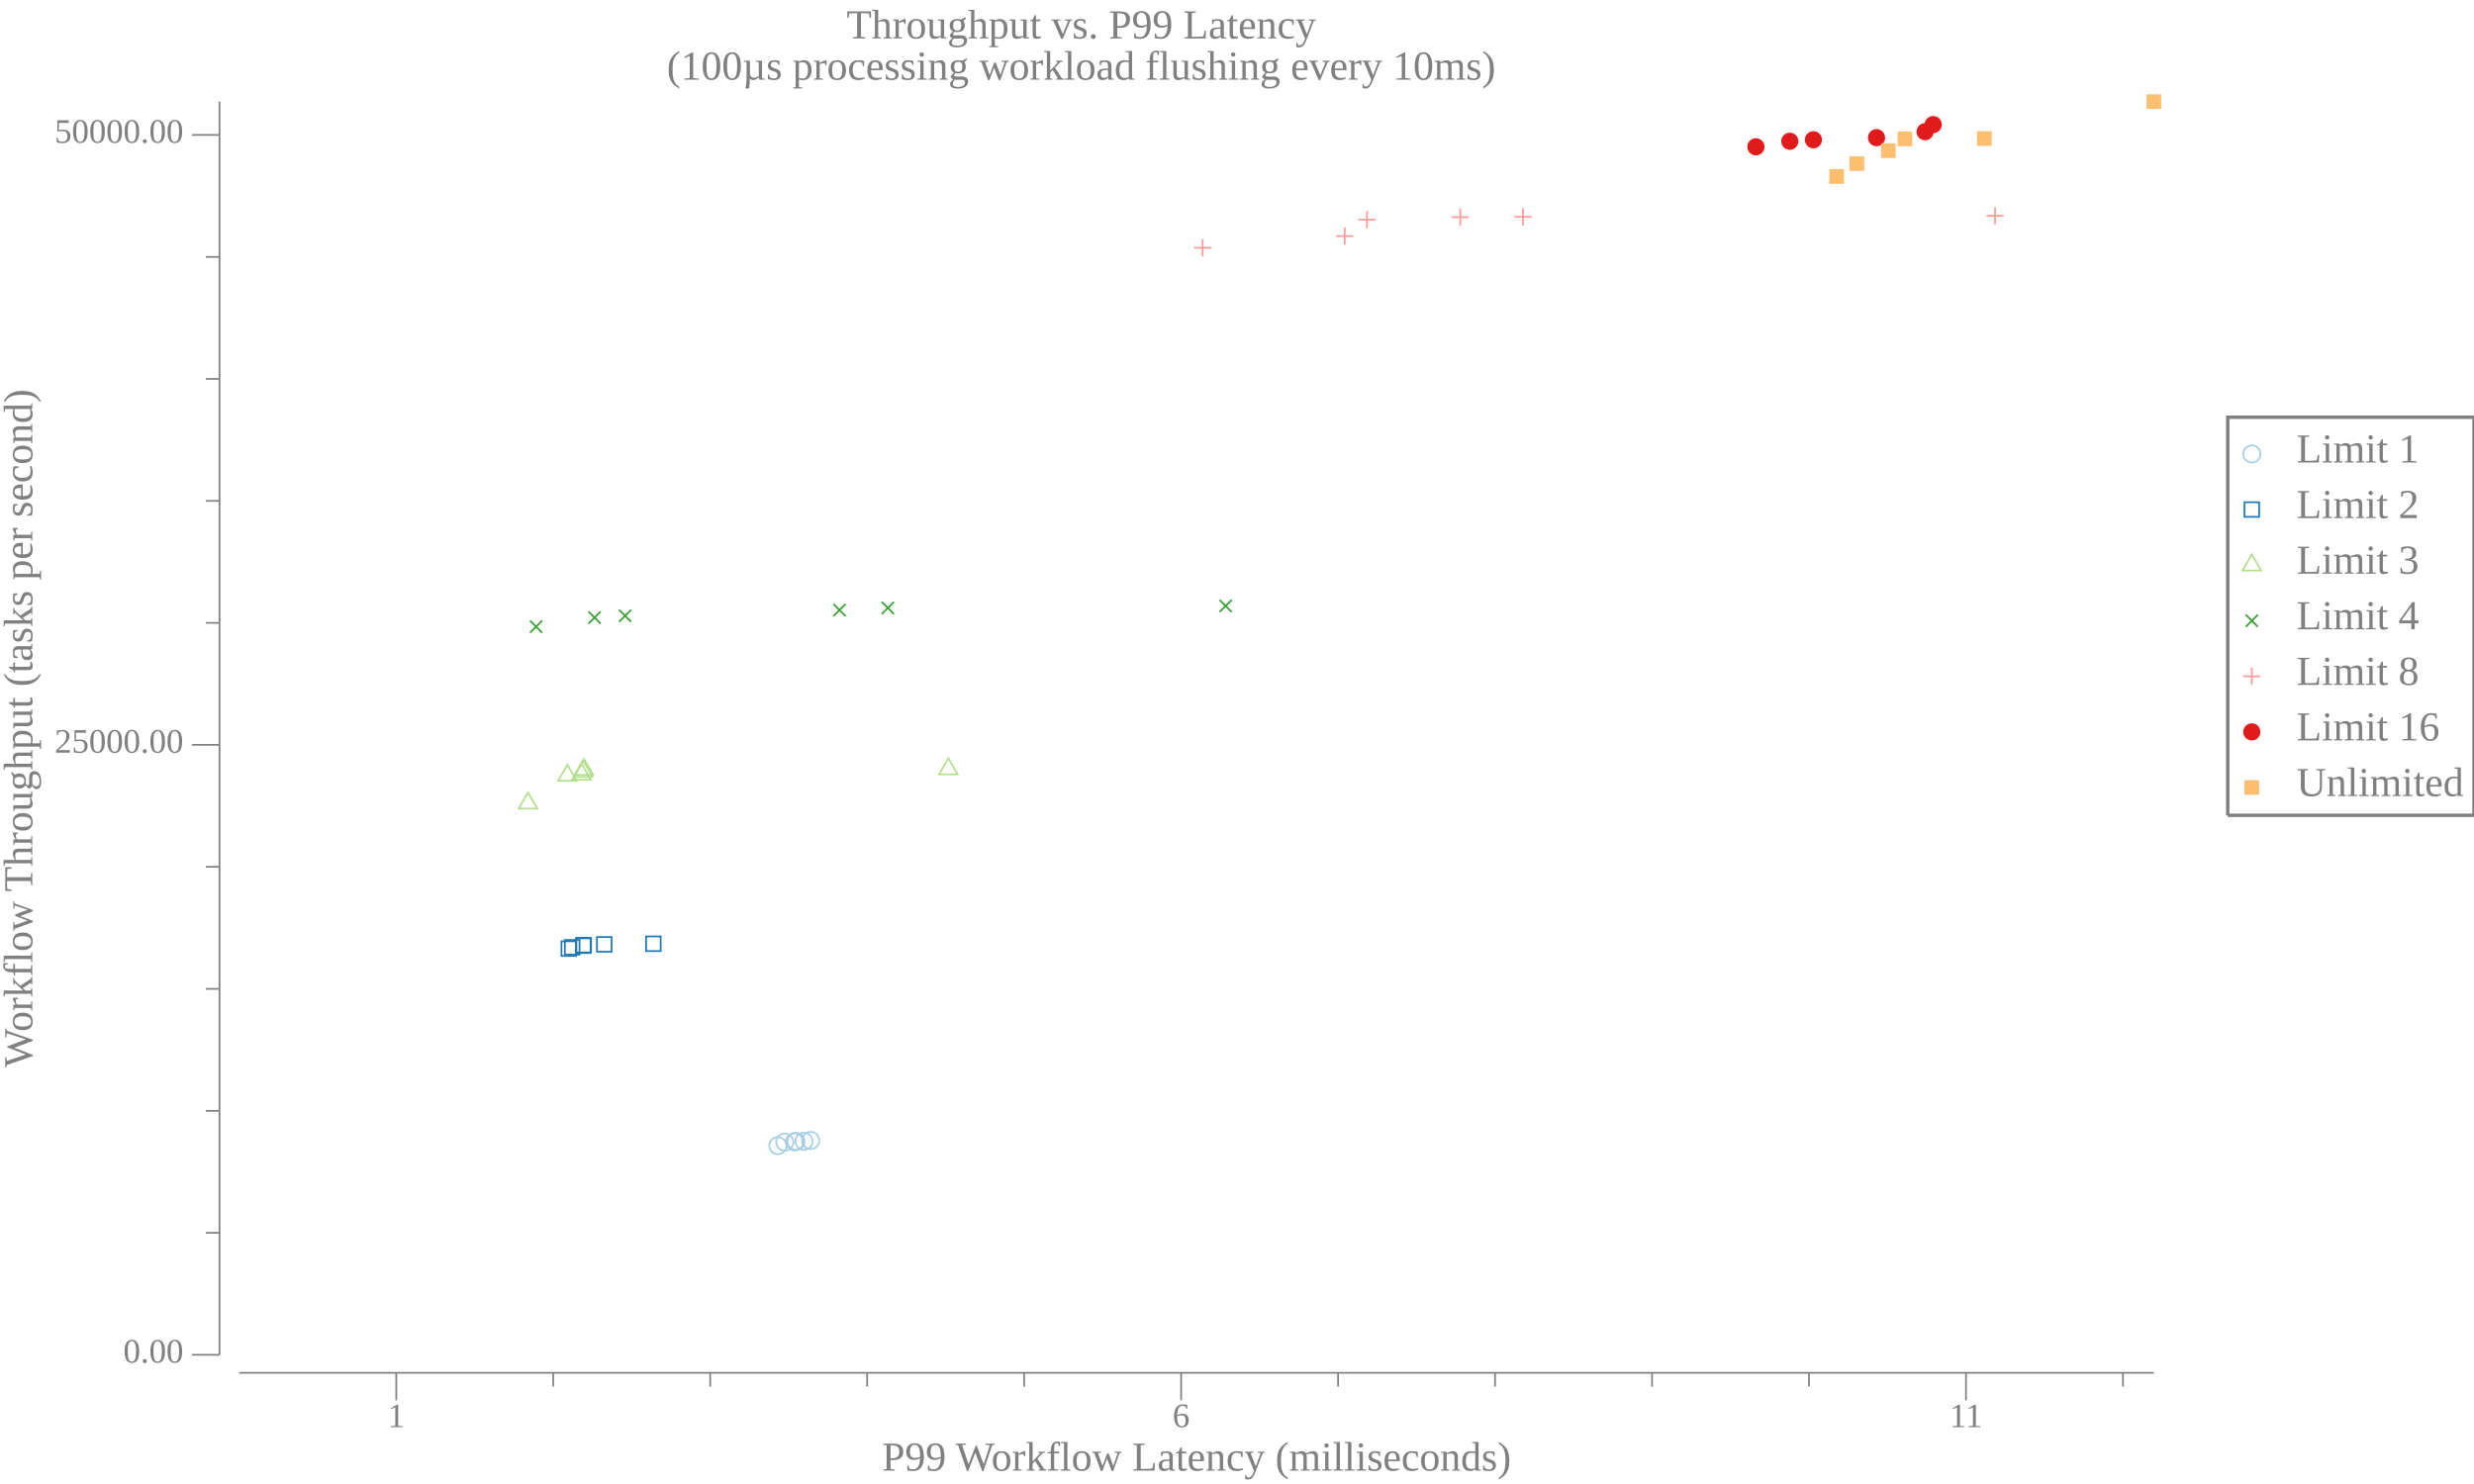
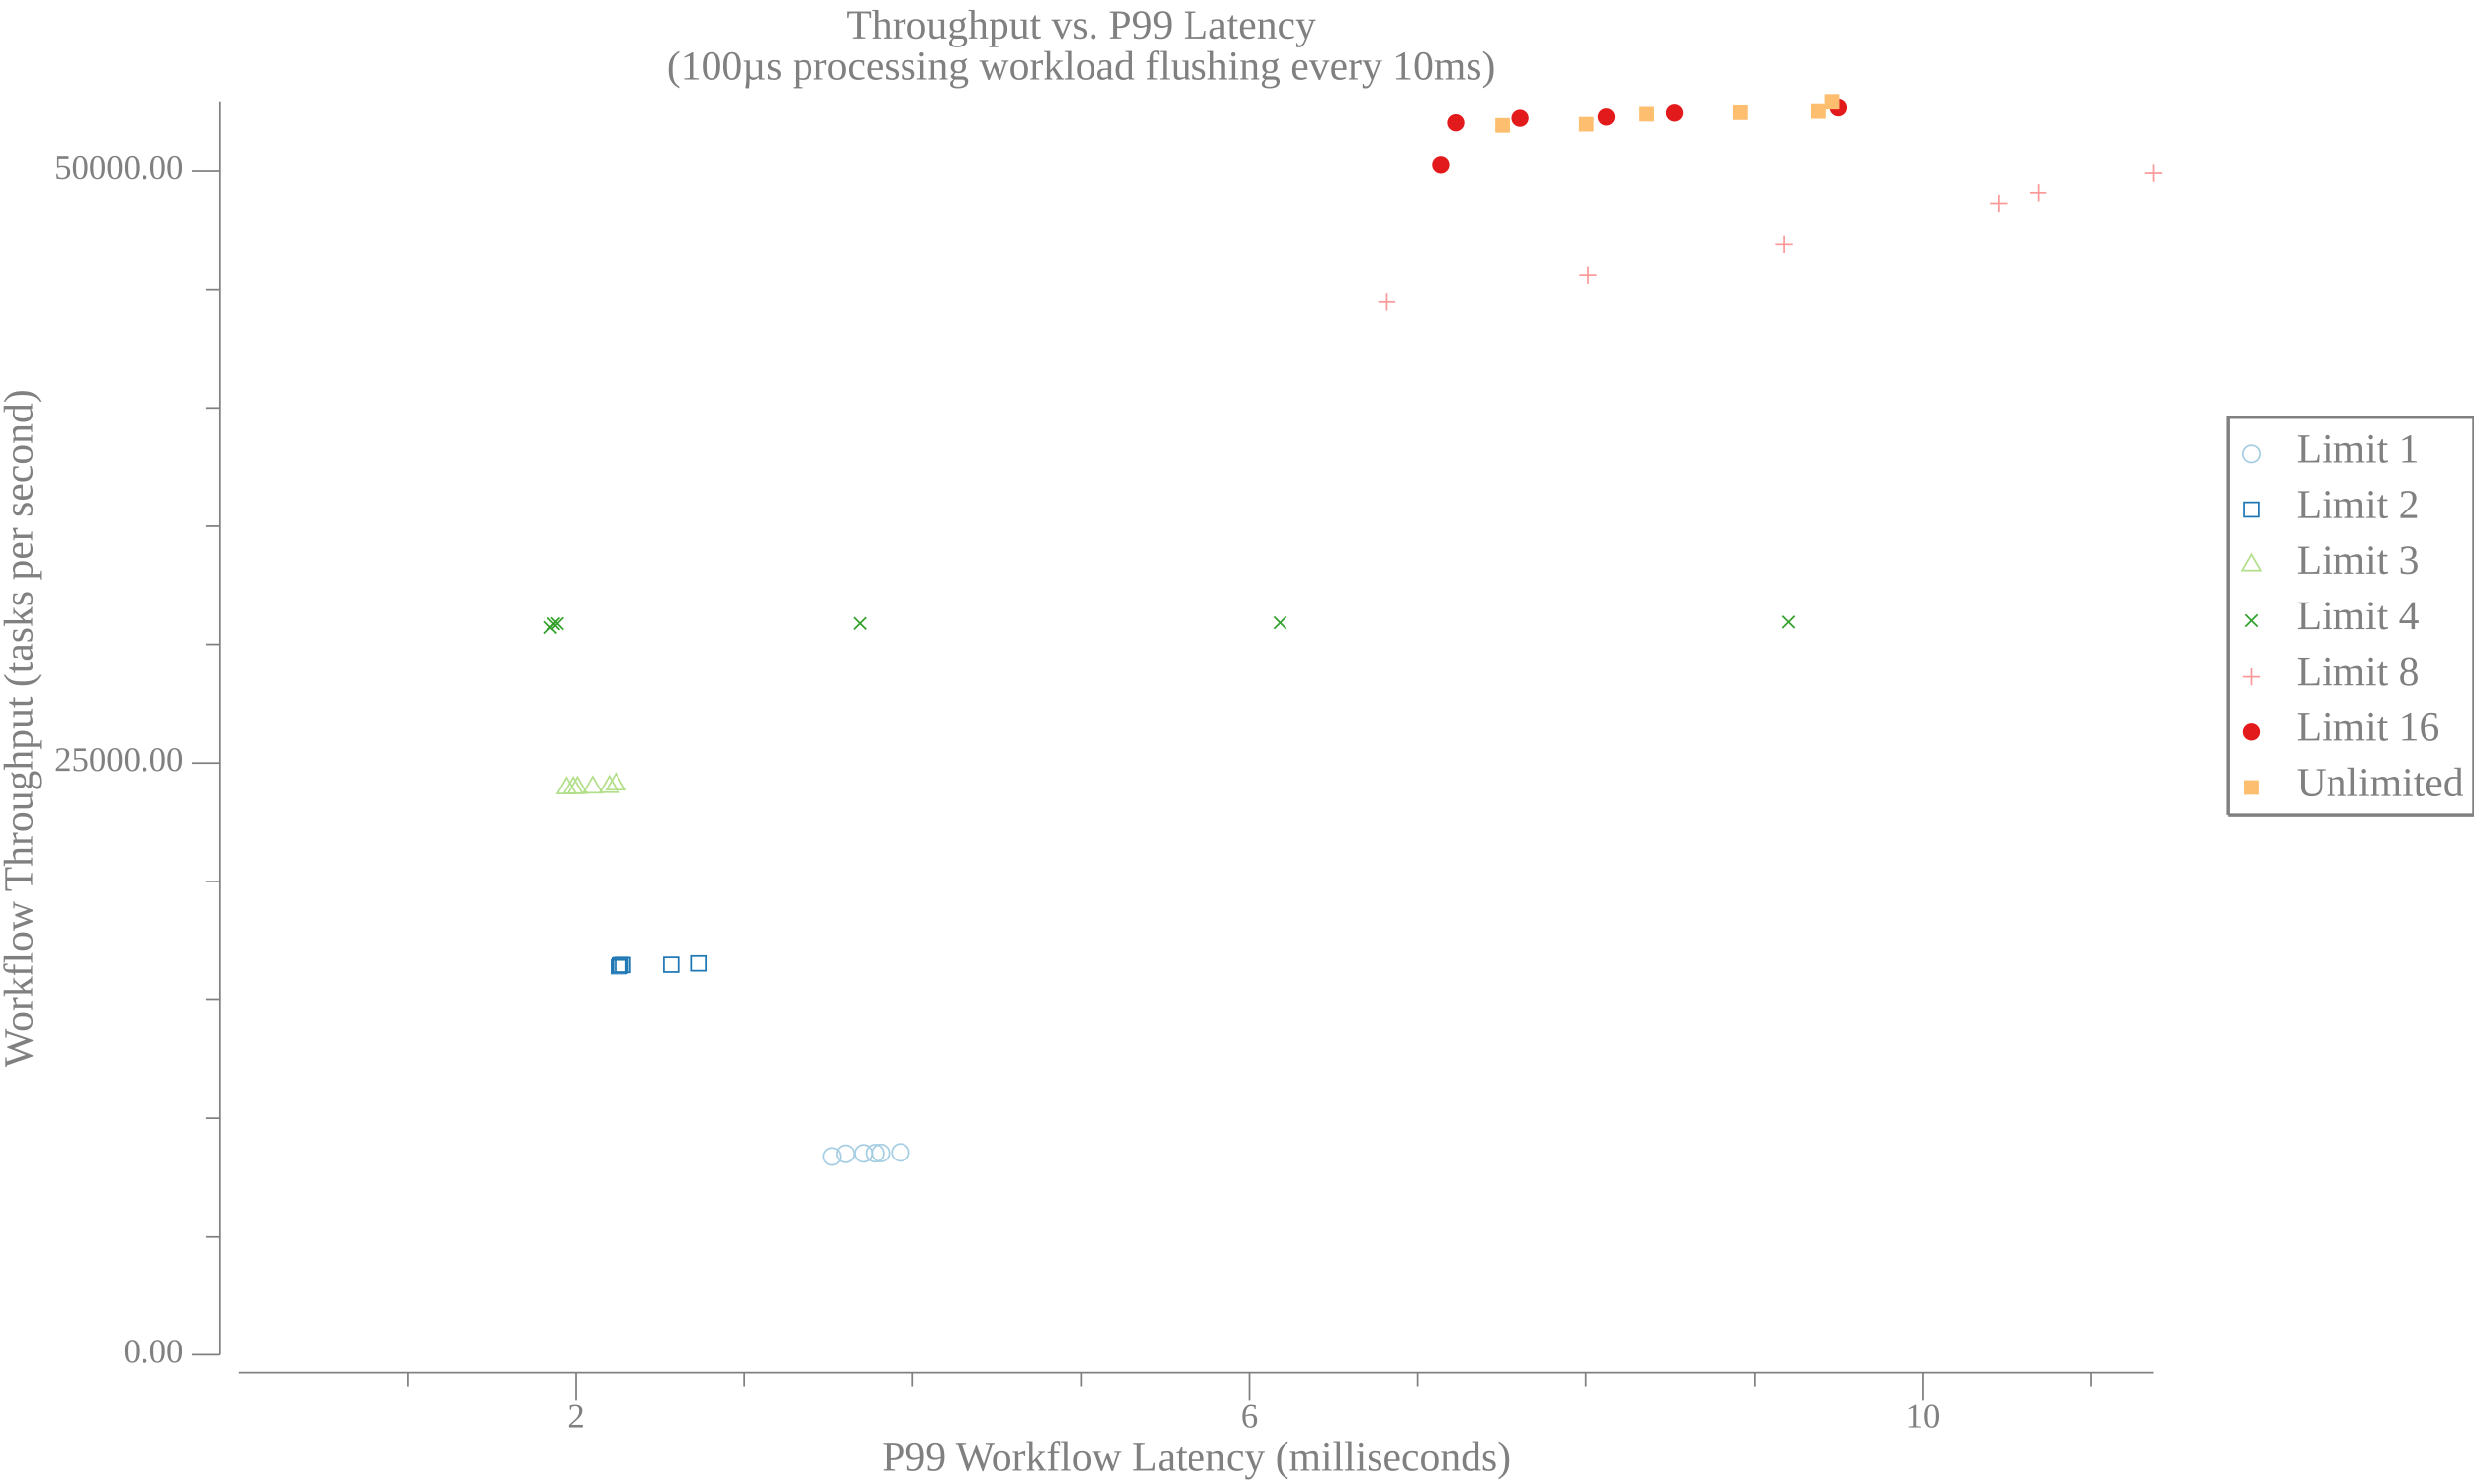
<svg xmlns="http://www.w3.org/2000/svg" width="720pt" height="432pt" viewBox="0 0 720 432">
  <g transform="scale(1, -1) translate(0, -432)">
    <path d="M657.84,299.85A2.5,2.5 0 1 1 652.84,299.85A2.5,2.5 0 1 1 657.84,299.85Z" style="fill:none;stroke:#A6CEE3;stroke-width:0.5" />
    <text x="668.34" y="-297.37" transform="scale(1, -1)" style="font-family:Liberation Serif;font-variant:normal;font-weight:normal;font-style:normal;font-size:12px;fill:#808080">Limit 1</text>
    <path d="M653.2,281.54L657.47,281.54L657.47,285.8L653.2,285.8Z" style="fill:none;stroke:#1F78B4;stroke-width:0.5" />
    <text x="668.34" y="-281.18" transform="scale(1, -1)" style="font-family:Liberation Serif;font-variant:normal;font-weight:normal;font-style:normal;font-size:12px;fill:#808080">Limit 2</text>
    <path d="M655.34,270.61L652.63,265.92L658.04,265.92Z" style="fill:none;stroke:#B2DF8A;stroke-width:0.5" />
    <text x="668.34" y="-265" transform="scale(1, -1)" style="font-family:Liberation Serif;font-variant:normal;font-weight:normal;font-style:normal;font-size:12px;fill:#808080">Limit 3</text>
    <path d="M653.57,249.53L657.11,253.07" style="fill:none;stroke:#33A02C;stroke-width:0.5" />
    <path d="M653.57,253.07L657.11,249.53" style="fill:none;stroke:#33A02C;stroke-width:0.5" />
    <text x="668.34" y="-248.82" transform="scale(1, -1)" style="font-family:Liberation Serif;font-variant:normal;font-weight:normal;font-style:normal;font-size:12px;fill:#808080">Limit 4</text>
    <path d="M655.34,237.62L655.34,232.62" style="fill:none;stroke:#FB9A99;stroke-width:0.5" />
    <path d="M652.84,235.12L657.84,235.12" style="fill:none;stroke:#FB9A99;stroke-width:0.5" />
    <text x="668.34" y="-232.63" transform="scale(1, -1)" style="font-family:Liberation Serif;font-variant:normal;font-weight:normal;font-style:normal;font-size:12px;fill:#808080">Limit 8</text>
    <path d="M657.84,218.94A2.5,2.5 0 1 1 652.84,218.94A2.5,2.5 0 1 1 657.84,218.94Z" style="fill:#E31A1C" />
    <text x="668.34" y="-216.45" transform="scale(1, -1)" style="font-family:Liberation Serif;font-variant:normal;font-weight:normal;font-style:normal;font-size:12px;fill:#808080">Limit 16</text>
    <path d="M653.2,200.62L657.47,200.62L657.47,204.89L653.2,204.89Z" style="fill:#FDBF6F" />
    <text x="668.34" y="-200.26" transform="scale(1, -1)" style="font-family:Liberation Serif;font-variant:normal;font-weight:normal;font-style:normal;font-size:12px;fill:#808080">Unlimited</text>
    <path d="M648.34,194.66L648.34,310.54L720,310.54L720,194.66L648.34,194.66" style="fill:none;stroke:#808080" />
    <path d="M0,0L629.34,0L629.34,432L0,432Z" style="fill:#-8000000000000000-8000000000000000-8000000000000000;fill-opacity:0" />
    <text x="246.35" y="-420.81" transform="scale(1, -1)" style="font-family:Liberation Serif;font-variant:normal;font-weight:normal;font-style:normal;font-size:12px;fill:#808080">Throughput vs. P99 Latency</text>
    <text x="194.07" y="-408.81" transform="scale(1, -1)" style="font-family:Liberation Serif;font-variant:normal;font-weight:normal;font-style:normal;font-size:12px;fill:#808080">(100µs processing workload flushing every 10ms)</text>
    <text x="256.68" y="-3.902" transform="scale(1, -1)" style="font-family:Liberation Serif;font-variant:normal;font-weight:normal;font-style:normal;font-size:12px;fill:#808080">P99 Workflow Latency (milliseconds)</text>
-     <text x="112.82" y="-16.541" transform="scale(1, -1)" style="font-family:Liberation Serif;font-variant:normal;font-weight:normal;font-style:normal;font-size:10px;fill:#808080">1</text>
-     <text x="341.24" y="-16.541" transform="scale(1, -1)" style="font-family:Liberation Serif;font-variant:normal;font-weight:normal;font-style:normal;font-size:10px;fill:#808080">6</text>
-     <text x="567.34" y="-16.541" transform="scale(1, -1)" style="font-family:Liberation Serif;font-variant:normal;font-weight:normal;font-style:normal;font-size:10px;fill:#808080">11</text>
-     <path d="M115.32,24.363L115.32,32.363" style="fill:none;stroke:#808080;stroke-width:0.5" />
-     <path d="M343.74,24.363L343.74,32.363" style="fill:none;stroke:#808080;stroke-width:0.5" />
-     <path d="M572.15,24.363L572.15,32.363" style="fill:none;stroke:#808080;stroke-width:0.5" />
-     <path d="M161,28.363L161,32.363" style="fill:none;stroke:#808080;stroke-width:0.5" />
-     <path d="M206.69,28.363L206.69,32.363" style="fill:none;stroke:#808080;stroke-width:0.5" />
-     <path d="M252.37,28.363L252.37,32.363" style="fill:none;stroke:#808080;stroke-width:0.5" />
-     <path d="M298.05,28.363L298.05,32.363" style="fill:none;stroke:#808080;stroke-width:0.5" />
-     <path d="M389.42,28.363L389.42,32.363" style="fill:none;stroke:#808080;stroke-width:0.5" />
-     <path d="M435.1,28.363L435.1,32.363" style="fill:none;stroke:#808080;stroke-width:0.5" />
-     <path d="M480.79,28.363L480.79,32.363" style="fill:none;stroke:#808080;stroke-width:0.5" />
-     <path d="M526.47,28.363L526.47,32.363" style="fill:none;stroke:#808080;stroke-width:0.5" />
-     <path d="M617.84,28.363L617.84,32.363" style="fill:none;stroke:#808080;stroke-width:0.5" />
+     <text x="165.12" y="-16.541" transform="scale(1, -1)" style="font-family:Liberation Serif;font-variant:normal;font-weight:normal;font-style:normal;font-size:10px;fill:#808080">2</text>
+     <text x="361.1" y="-16.541" transform="scale(1, -1)" style="font-family:Liberation Serif;font-variant:normal;font-weight:normal;font-style:normal;font-size:10px;fill:#808080">6</text>
+     <text x="554.57" y="-16.541" transform="scale(1, -1)" style="font-family:Liberation Serif;font-variant:normal;font-weight:normal;font-style:normal;font-size:10px;fill:#808080">10</text>
+     <path d="M167.62,24.363L167.62,32.363" style="fill:none;stroke:#808080;stroke-width:0.5" />
+     <path d="M363.6,24.363L363.6,32.363" style="fill:none;stroke:#808080;stroke-width:0.5" />
+     <path d="M559.57,24.363L559.57,32.363" style="fill:none;stroke:#808080;stroke-width:0.5" />
+     <path d="M118.63,28.363L118.63,32.363" style="fill:none;stroke:#808080;stroke-width:0.5" />
+     <path d="M216.62,28.363L216.62,32.363" style="fill:none;stroke:#808080;stroke-width:0.5" />
+     <path d="M265.61,28.363L265.61,32.363" style="fill:none;stroke:#808080;stroke-width:0.5" />
+     <path d="M314.6,28.363L314.6,32.363" style="fill:none;stroke:#808080;stroke-width:0.5" />
+     <path d="M412.59,28.363L412.59,32.363" style="fill:none;stroke:#808080;stroke-width:0.5" />
+     <path d="M461.58,28.363L461.58,32.363" style="fill:none;stroke:#808080;stroke-width:0.5" />
+     <path d="M510.58,28.363L510.58,32.363" style="fill:none;stroke:#808080;stroke-width:0.5" />
+     <path d="M608.56,28.363L608.56,32.363" style="fill:none;stroke:#808080;stroke-width:0.5" />
    <path d="M69.635,32.363L626.84,32.363" style="fill:none;stroke:#808080;stroke-width:0.5" />
    <g transform="rotate(90)">
      <text x="121.29" y="9.387" transform="scale(1, -1)" style="font-family:Liberation Serif;font-variant:normal;font-weight:normal;font-style:normal;font-size:12px;fill:#808080">Workflow Throughput (tasks per second)</text>
    </g>
    <text x="35.885" y="-35.328" transform="scale(1, -1)" style="font-family:Liberation Serif;font-variant:normal;font-weight:normal;font-style:normal;font-size:10px;fill:#808080">0.00</text>
-     <text x="15.885" y="-212.88" transform="scale(1, -1)" style="font-family:Liberation Serif;font-variant:normal;font-weight:normal;font-style:normal;font-size:10px;fill:#808080">25000.00</text>
-     <text x="15.885" y="-390.43" transform="scale(1, -1)" style="font-family:Liberation Serif;font-variant:normal;font-weight:normal;font-style:normal;font-size:10px;fill:#808080">50000.00</text>
+     <text x="15.885" y="-207.6" transform="scale(1, -1)" style="font-family:Liberation Serif;font-variant:normal;font-weight:normal;font-style:normal;font-size:10px;fill:#808080">25000.00</text>
+     <text x="15.885" y="-379.88" transform="scale(1, -1)" style="font-family:Liberation Serif;font-variant:normal;font-weight:normal;font-style:normal;font-size:10px;fill:#808080">50000.00</text>
    <path d="M55.885,37.613L63.885,37.613" style="fill:none;stroke:#808080;stroke-width:0.5" />
-     <path d="M55.885,215.17L63.885,215.17" style="fill:none;stroke:#808080;stroke-width:0.5" />
-     <path d="M55.885,392.72L63.885,392.72" style="fill:none;stroke:#808080;stroke-width:0.5" />
-     <path d="M59.885,73.124L63.885,73.124" style="fill:none;stroke:#808080;stroke-width:0.5" />
-     <path d="M59.885,108.63L63.885,108.63" style="fill:none;stroke:#808080;stroke-width:0.5" />
-     <path d="M59.885,144.14L63.885,144.14" style="fill:none;stroke:#808080;stroke-width:0.5" />
-     <path d="M59.885,179.66L63.885,179.66" style="fill:none;stroke:#808080;stroke-width:0.5" />
-     <path d="M59.885,250.68L63.885,250.68" style="fill:none;stroke:#808080;stroke-width:0.5" />
-     <path d="M59.885,286.19L63.885,286.19" style="fill:none;stroke:#808080;stroke-width:0.5" />
-     <path d="M59.885,321.7L63.885,321.7" style="fill:none;stroke:#808080;stroke-width:0.5" />
-     <path d="M59.885,357.21L63.885,357.21" style="fill:none;stroke:#808080;stroke-width:0.5" />
+     <path d="M55.885,209.89L63.885,209.89" style="fill:none;stroke:#808080;stroke-width:0.5" />
+     <path d="M55.885,382.17L63.885,382.17" style="fill:none;stroke:#808080;stroke-width:0.5" />
+     <path d="M59.885,72.069L63.885,72.069" style="fill:none;stroke:#808080;stroke-width:0.5" />
+     <path d="M59.885,106.52L63.885,106.52" style="fill:none;stroke:#808080;stroke-width:0.5" />
+     <path d="M59.885,140.98L63.885,140.98" style="fill:none;stroke:#808080;stroke-width:0.5" />
+     <path d="M59.885,175.43L63.885,175.43" style="fill:none;stroke:#808080;stroke-width:0.5" />
+     <path d="M59.885,244.35L63.885,244.35" style="fill:none;stroke:#808080;stroke-width:0.5" />
+     <path d="M59.885,278.8L63.885,278.8" style="fill:none;stroke:#808080;stroke-width:0.5" />
+     <path d="M59.885,313.26L63.885,313.26" style="fill:none;stroke:#808080;stroke-width:0.5" />
+     <path d="M59.885,347.71L63.885,347.71" style="fill:none;stroke:#808080;stroke-width:0.5" />
    <path d="M63.885,37.613L63.885,402.41" style="fill:none;stroke:#808080;stroke-width:0.5" />
-     <path d="M228.88,98.492A2.5,2.5 0 1 1 223.88,98.492A2.5,2.5 0 1 1 228.88,98.492Z" style="fill:none;stroke:#A6CEE3;stroke-width:0.5" />
-     <path d="M230.89,99.522A2.5,2.5 0 1 1 225.89,99.522A2.5,2.5 0 1 1 230.89,99.522Z" style="fill:none;stroke:#A6CEE3;stroke-width:0.5" />
-     <path d="M233.75,99.586A2.5,2.5 0 1 1 228.75,99.586A2.5,2.5 0 1 1 233.75,99.586Z" style="fill:none;stroke:#A6CEE3;stroke-width:0.5" />
-     <path d="M234.15,99.749A2.5,2.5 0 1 1 229.15,99.749A2.5,2.5 0 1 1 234.15,99.749Z" style="fill:none;stroke:#A6CEE3;stroke-width:0.5" />
-     <path d="M236.47,99.771A2.5,2.5 0 1 1 231.47,99.771A2.5,2.5 0 1 1 236.47,99.771Z" style="fill:none;stroke:#A6CEE3;stroke-width:0.5" />
-     <path d="M238.43,100.01A2.5,2.5 0 1 1 233.43,100.01A2.5,2.5 0 1 1 238.43,100.01Z" style="fill:none;stroke:#A6CEE3;stroke-width:0.5" />
-     <path d="M163.4,153.71L167.67,153.71L167.67,157.98L163.4,157.98Z" style="fill:none;stroke:#1F78B4;stroke-width:0.5" />
-     <path d="M164.39,154.11L168.66,154.11L168.66,158.37L164.39,158.37Z" style="fill:none;stroke:#1F78B4;stroke-width:0.5" />
-     <path d="M167.62,154.57L171.89,154.57L171.89,158.84L167.62,158.84Z" style="fill:none;stroke:#1F78B4;stroke-width:0.5" />
-     <path d="M167.74,154.74L172.01,154.74L172.01,159.01L167.74,159.01Z" style="fill:none;stroke:#1F78B4;stroke-width:0.5" />
-     <path d="M173.73,154.95L178,154.95L178,159.22L173.73,159.22Z" style="fill:none;stroke:#1F78B4;stroke-width:0.5" />
-     <path d="M188.02,155.14L192.28,155.14L192.28,159.4L188.02,159.4Z" style="fill:none;stroke:#1F78B4;stroke-width:0.5" />
-     <path d="M153.65,201.3L150.94,196.61L156.35,196.61Z" style="fill:none;stroke:#B2DF8A;stroke-width:0.5" />
-     <path d="M165.11,209.38L162.41,204.69L167.82,204.69Z" style="fill:none;stroke:#B2DF8A;stroke-width:0.5" />
-     <path d="M169.22,209.7L166.51,205.02L171.93,205.02Z" style="fill:none;stroke:#B2DF8A;stroke-width:0.5" />
-     <path d="M169.73,210.53L167.02,205.84L172.44,205.84Z" style="fill:none;stroke:#B2DF8A;stroke-width:0.5" />
-     <path d="M169.94,211.1L167.23,206.41L172.64,206.41Z" style="fill:none;stroke:#B2DF8A;stroke-width:0.5" />
-     <path d="M276,211.27L273.29,206.58L278.7,206.58Z" style="fill:none;stroke:#B2DF8A;stroke-width:0.5" />
-     <path d="M154.25,247.8L157.78,251.34" style="fill:none;stroke:#33A02C;stroke-width:0.5" />
-     <path d="M154.25,251.34L157.78,247.8" style="fill:none;stroke:#33A02C;stroke-width:0.5" />
-     <path d="M171.27,250.45L174.8,253.98" style="fill:none;stroke:#33A02C;stroke-width:0.5" />
-     <path d="M171.27,253.98L174.8,250.45" style="fill:none;stroke:#33A02C;stroke-width:0.5" />
-     <path d="M180.15,250.97L183.68,254.5" style="fill:none;stroke:#33A02C;stroke-width:0.5" />
-     <path d="M180.15,254.5L183.68,250.97" style="fill:none;stroke:#33A02C;stroke-width:0.5" />
-     <path d="M242.55,252.64L246.09,256.18" style="fill:none;stroke:#33A02C;stroke-width:0.5" />
-     <path d="M242.55,256.18L246.09,252.64" style="fill:none;stroke:#33A02C;stroke-width:0.5" />
-     <path d="M256.62,253.25L260.15,256.79" style="fill:none;stroke:#33A02C;stroke-width:0.5" />
-     <path d="M256.62,256.79L260.15,253.25" style="fill:none;stroke:#33A02C;stroke-width:0.5" />
-     <path d="M354.93,253.84L358.47,257.38" style="fill:none;stroke:#33A02C;stroke-width:0.5" />
-     <path d="M354.93,257.38L358.47,253.84" style="fill:none;stroke:#33A02C;stroke-width:0.5" />
-     <path d="M350,362.36L350,357.36" style="fill:none;stroke:#FB9A99;stroke-width:0.5" />
-     <path d="M347.5,359.86L352.5,359.86" style="fill:none;stroke:#FB9A99;stroke-width:0.5" />
-     <path d="M391.34,365.76L391.34,360.76" style="fill:none;stroke:#FB9A99;stroke-width:0.5" />
-     <path d="M388.84,363.26L393.84,363.26" style="fill:none;stroke:#FB9A99;stroke-width:0.5" />
-     <path d="M397.83,370.53L397.83,365.53" style="fill:none;stroke:#FB9A99;stroke-width:0.5" />
-     <path d="M395.33,368.03L400.33,368.03" style="fill:none;stroke:#FB9A99;stroke-width:0.5" />
-     <path d="M424.97,371.27L424.97,366.27" style="fill:none;stroke:#FB9A99;stroke-width:0.5" />
-     <path d="M422.47,368.77L427.47,368.77" style="fill:none;stroke:#FB9A99;stroke-width:0.5" />
-     <path d="M443.23,371.38L443.23,366.38" style="fill:none;stroke:#FB9A99;stroke-width:0.5" />
-     <path d="M440.73,368.88L445.73,368.88" style="fill:none;stroke:#FB9A99;stroke-width:0.5" />
-     <path d="M580.62,371.68L580.62,366.68" style="fill:none;stroke:#FB9A99;stroke-width:0.5" />
-     <path d="M578.12,369.18L583.12,369.18" style="fill:none;stroke:#FB9A99;stroke-width:0.5" />
-     <path d="M513.52,389.26A2.5,2.5 0 1 1 508.52,389.26A2.5,2.5 0 1 1 513.52,389.26Z" style="fill:#E31A1C" />
-     <path d="M523.38,390.88A2.5,2.5 0 1 1 518.38,390.88A2.5,2.5 0 1 1 523.38,390.88Z" style="fill:#E31A1C" />
-     <path d="M530.25,391.31A2.5,2.5 0 1 1 525.25,391.31A2.5,2.5 0 1 1 530.25,391.31Z" style="fill:#E31A1C" />
-     <path d="M548.62,391.92A2.5,2.5 0 1 1 543.62,391.92A2.5,2.5 0 1 1 548.62,391.92Z" style="fill:#E31A1C" />
-     <path d="M562.75,393.66A2.5,2.5 0 1 1 557.75,393.66A2.5,2.5 0 1 1 562.75,393.66Z" style="fill:#E31A1C" />
-     <path d="M565.12,395.73A2.5,2.5 0 1 1 560.12,395.73A2.5,2.5 0 1 1 565.12,395.73Z" style="fill:#E31A1C" />
-     <path d="M532.39,378.5L536.66,378.5L536.66,382.77L532.39,382.77Z" style="fill:#FDBF6F" />
-     <path d="M538.27,382.25L542.54,382.25L542.54,386.51L538.27,386.51Z" style="fill:#FDBF6F" />
-     <path d="M547.44,386L551.7,386L551.7,390.26L547.44,390.26Z" style="fill:#FDBF6F" />
-     <path d="M552.27,389.42L556.54,389.42L556.54,393.69L552.27,393.69Z" style="fill:#FDBF6F" />
-     <path d="M575.36,389.54L579.63,389.54L579.63,393.81L575.36,393.81Z" style="fill:#FDBF6F" />
-     <path d="M624.7,400.28L628.97,400.28L628.97,404.55L624.7,404.55Z" style="fill:#FDBF6F" />
+     <path d="M244.72,95.353A2.5,2.5 0 1 1 239.72,95.353A2.5,2.5 0 1 1 244.72,95.353Z" style="fill:none;stroke:#A6CEE3;stroke-width:0.5" />
+     <path d="M248.63,96.118A2.5,2.5 0 1 1 243.63,96.118A2.5,2.5 0 1 1 248.63,96.118Z" style="fill:none;stroke:#A6CEE3;stroke-width:0.5" />
+     <path d="M253.83,96.249A2.5,2.5 0 1 1 248.83,96.249A2.5,2.5 0 1 1 253.83,96.249Z" style="fill:none;stroke:#A6CEE3;stroke-width:0.5" />
+     <path d="M257.15,96.304A2.5,2.5 0 1 1 252.15,96.304A2.5,2.5 0 1 1 257.15,96.304Z" style="fill:none;stroke:#A6CEE3;stroke-width:0.5" />
+     <path d="M258.82,96.36A2.5,2.5 0 1 1 253.82,96.36A2.5,2.5 0 1 1 258.82,96.36Z" style="fill:none;stroke:#A6CEE3;stroke-width:0.5" />
+     <path d="M264.56,96.525A2.5,2.5 0 1 1 259.56,96.525A2.5,2.5 0 1 1 264.56,96.525Z" style="fill:none;stroke:#A6CEE3;stroke-width:0.5" />
+     <path d="M177.96,148.47L182.23,148.47L182.23,152.73L177.96,152.73Z" style="fill:none;stroke:#1F78B4;stroke-width:0.5" />
+     <path d="M178.23,148.95L182.5,148.95L182.5,153.22L178.23,153.22Z" style="fill:none;stroke:#1F78B4;stroke-width:0.5" />
+     <path d="M178.49,149.09L182.76,149.09L182.76,153.35L178.49,153.35Z" style="fill:none;stroke:#1F78B4;stroke-width:0.5" />
+     <path d="M179.13,149.11L183.4,149.11L183.4,153.38L179.13,153.38Z" style="fill:none;stroke:#1F78B4;stroke-width:0.5" />
+     <path d="M193.22,149.2L197.49,149.2L197.49,153.46L193.22,153.46Z" style="fill:none;stroke:#1F78B4;stroke-width:0.5" />
+     <path d="M201.12,149.58L205.39,149.58L205.39,153.85L201.12,153.85Z" style="fill:none;stroke:#1F78B4;stroke-width:0.5" />
+     <path d="M164.86,205.68L162.15,200.99L167.56,200.99Z" style="fill:none;stroke:#B2DF8A;stroke-width:0.5" />
+     <path d="M166.79,205.74L164.08,201.06L169.5,201.06Z" style="fill:none;stroke:#B2DF8A;stroke-width:0.5" />
+     <path d="M168.02,205.8L165.32,201.11L170.73,201.11Z" style="fill:none;stroke:#B2DF8A;stroke-width:0.5" />
+     <path d="M172.47,205.9L169.77,201.22L175.18,201.22Z" style="fill:none;stroke:#B2DF8A;stroke-width:0.5" />
+     <path d="M177.34,206.06L174.63,201.37L180.04,201.37Z" style="fill:none;stroke:#B2DF8A;stroke-width:0.5" />
+     <path d="M179.25,206.8L176.55,202.11L181.96,202.11Z" style="fill:none;stroke:#B2DF8A;stroke-width:0.5" />
+     <path d="M158.39,247.53L161.93,251.06" style="fill:none;stroke:#33A02C;stroke-width:0.5" />
+     <path d="M158.39,251.06L161.93,247.53" style="fill:none;stroke:#33A02C;stroke-width:0.5" />
+     <path d="M159.31,248.6L162.84,252.14" style="fill:none;stroke:#33A02C;stroke-width:0.5" />
+     <path d="M159.31,252.14L162.84,248.6" style="fill:none;stroke:#33A02C;stroke-width:0.5" />
+     <path d="M160.4,248.66L163.94,252.2" style="fill:none;stroke:#33A02C;stroke-width:0.5" />
+     <path d="M160.4,252.2L163.94,248.66" style="fill:none;stroke:#33A02C;stroke-width:0.5" />
+     <path d="M248.53,248.72L252.07,252.25" style="fill:none;stroke:#33A02C;stroke-width:0.5" />
+     <path d="M248.53,252.25L252.07,248.72" style="fill:none;stroke:#33A02C;stroke-width:0.5" />
+     <path d="M370.77,248.91L374.3,252.45" style="fill:none;stroke:#33A02C;stroke-width:0.5" />
+     <path d="M370.77,252.45L374.3,248.91" style="fill:none;stroke:#33A02C;stroke-width:0.5" />
+     <path d="M518.79,249.12L522.33,252.65" style="fill:none;stroke:#33A02C;stroke-width:0.5" />
+     <path d="M518.79,252.65L522.33,249.12" style="fill:none;stroke:#33A02C;stroke-width:0.5" />
+     <path d="M403.61,346.71L403.61,341.71" style="fill:none;stroke:#FB9A99;stroke-width:0.5" />
+     <path d="M401.11,344.21L406.11,344.21" style="fill:none;stroke:#FB9A99;stroke-width:0.5" />
+     <path d="M462.23,354.39L462.23,349.39" style="fill:none;stroke:#FB9A99;stroke-width:0.5" />
+     <path d="M459.73,351.89L464.73,351.89" style="fill:none;stroke:#FB9A99;stroke-width:0.5" />
+     <path d="M519.29,363.27L519.29,358.27" style="fill:none;stroke:#FB9A99;stroke-width:0.5" />
+     <path d="M516.79,360.77L521.79,360.77" style="fill:none;stroke:#FB9A99;stroke-width:0.5" />
+     <path d="M581.71,375.31L581.71,370.31" style="fill:none;stroke:#FB9A99;stroke-width:0.5" />
+     <path d="M579.21,372.81L584.21,372.81" style="fill:none;stroke:#FB9A99;stroke-width:0.5" />
+     <path d="M593.18,378.39L593.18,373.39" style="fill:none;stroke:#FB9A99;stroke-width:0.5" />
+     <path d="M590.68,375.89L595.68,375.89" style="fill:none;stroke:#FB9A99;stroke-width:0.5" />
+     <path d="M626.84,384.09L626.84,379.09" style="fill:none;stroke:#FB9A99;stroke-width:0.5" />
+     <path d="M624.34,381.59L629.34,381.59" style="fill:none;stroke:#FB9A99;stroke-width:0.5" />
+     <path d="M421.81,383.95A2.5,2.5 0 1 1 416.81,383.95A2.5,2.5 0 1 1 421.81,383.95Z" style="fill:#E31A1C" />
+     <path d="M426.16,396.39A2.5,2.5 0 1 1 421.16,396.39A2.5,2.5 0 1 1 426.16,396.39Z" style="fill:#E31A1C" />
+     <path d="M444.9,397.71A2.5,2.5 0 1 1 439.9,397.71A2.5,2.5 0 1 1 444.9,397.71Z" style="fill:#E31A1C" />
+     <path d="M470.06,398.07A2.5,2.5 0 1 1 465.06,398.07A2.5,2.5 0 1 1 470.06,398.07Z" style="fill:#E31A1C" />
+     <path d="M489.95,399.23A2.5,2.5 0 1 1 484.95,399.23A2.5,2.5 0 1 1 489.95,399.23Z" style="fill:#E31A1C" />
+     <path d="M537.42,400.74A2.5,2.5 0 1 1 532.42,400.74A2.5,2.5 0 1 1 537.42,400.74Z" style="fill:#E31A1C" />
+     <path d="M435.21,393.51L439.48,393.51L439.48,397.78L435.21,397.78Z" style="fill:#FDBF6F" />
+     <path d="M459.61,393.84L463.87,393.84L463.87,398.1L459.61,398.1Z" style="fill:#FDBF6F" />
+     <path d="M476.97,396.77L481.24,396.77L481.24,401.04L476.97,401.04Z" style="fill:#FDBF6F" />
+     <path d="M504.27,397.22L508.53,397.22L508.53,401.49L504.27,401.49Z" style="fill:#FDBF6F" />
+     <path d="M527.03,397.57L531.3,397.57L531.3,401.84L527.03,401.84Z" style="fill:#FDBF6F" />
+     <path d="M530.96,400.28L535.23,400.28L535.23,404.55L530.96,404.55Z" style="fill:#FDBF6F" />
  </g>
</svg>
